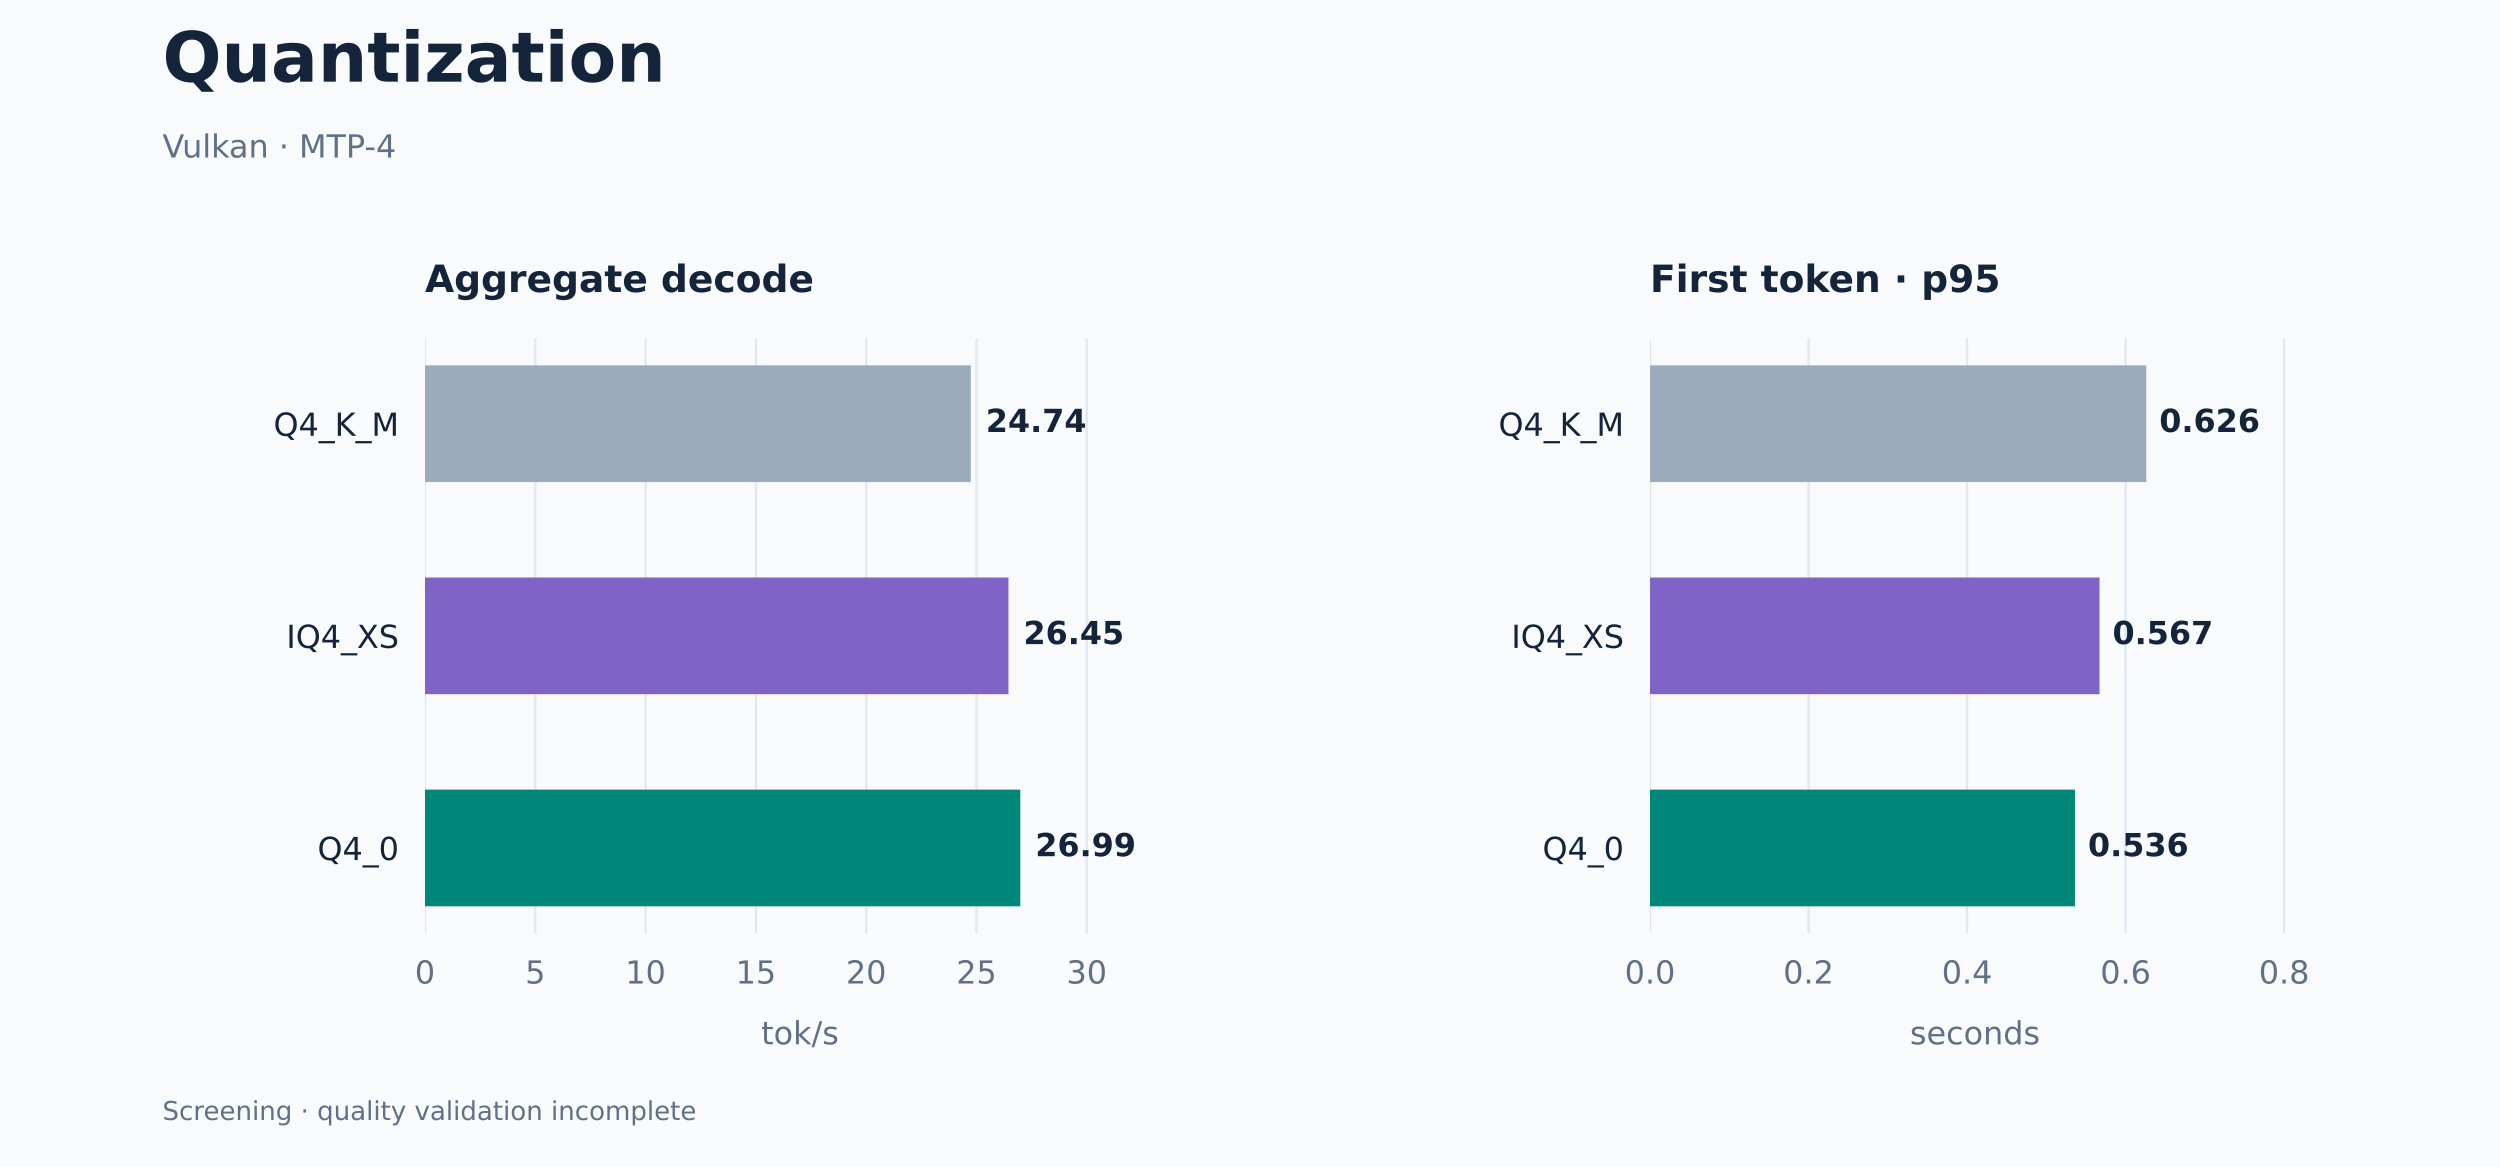
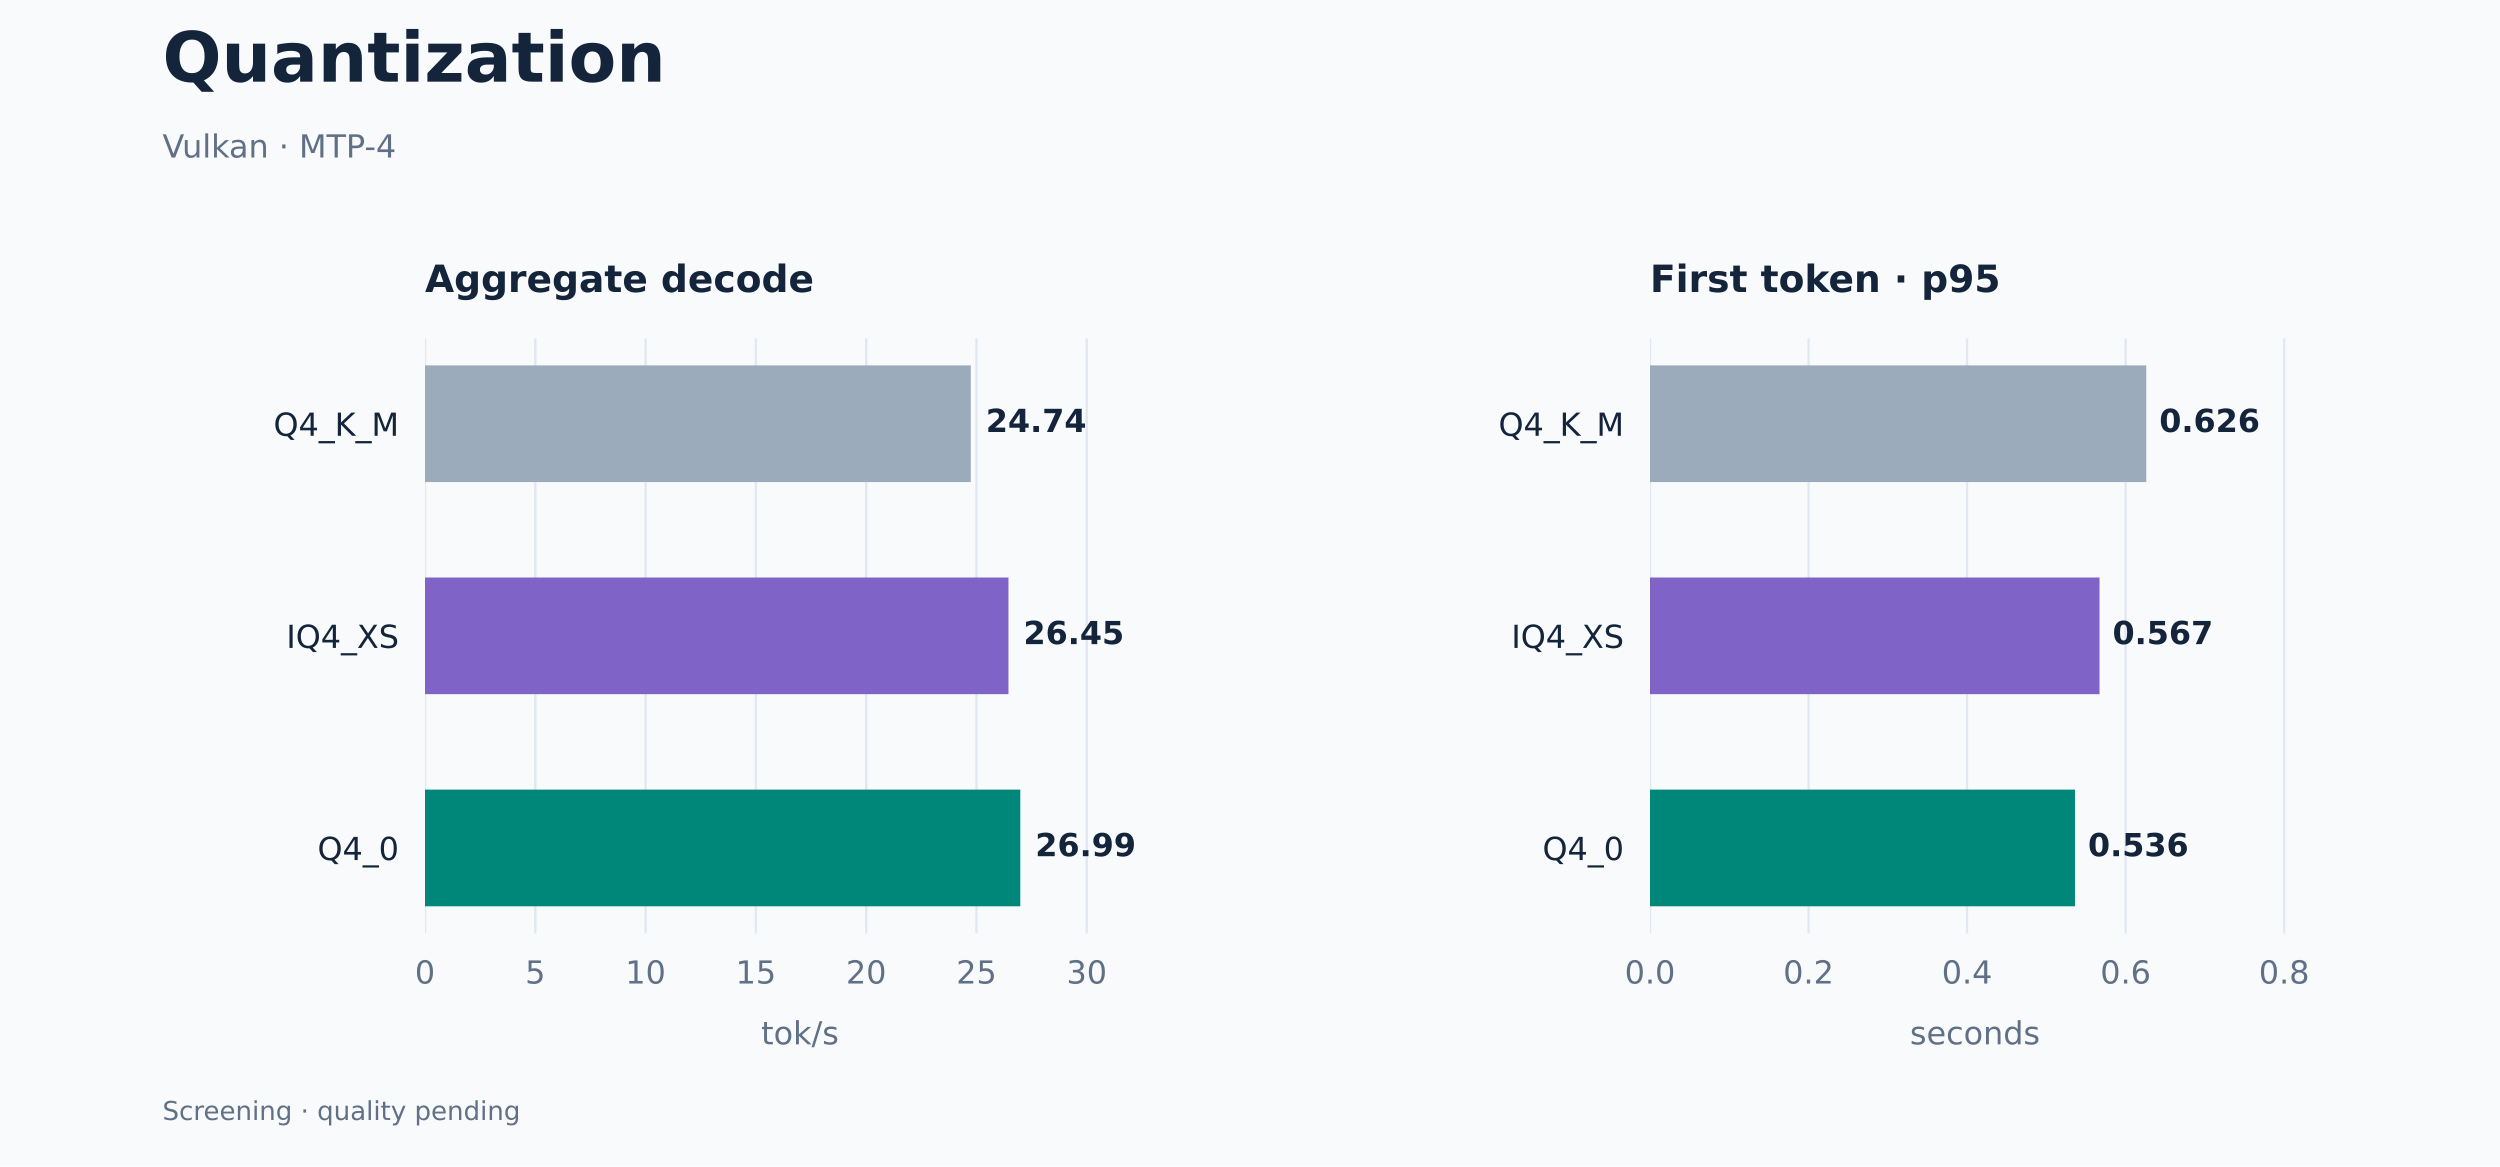
<svg xmlns="http://www.w3.org/2000/svg" width="864pt" height="403.2pt" viewBox="0 0 864 403.2" version="1.1">
  <defs>
    <style type="text/css">*{stroke-linejoin: round; stroke-linecap: butt}</style>
  </defs>
  <g id="figure_1">
    <g id="patch_1">
      <path d="M 0 403.2 L 864 403.2 L 864 0 L 0 0 z " style="fill: #f8fafc" />
    </g>
    <g id="axes_1">
      <g id="patch_2">
        <path d="M 146.88 322.56 L 406.08 322.56 L 406.08 116.928 L 146.88 116.928 z " style="fill: #f8fafc" />
      </g>
      <g id="matplotlib.axis_1">
        <g id="xtick_1">
          <g id="line2d_1">
            <path d="M 146.88 322.56 L 146.88 116.928 " clip-path="url(#pfb45822c58)" style="fill: none; stroke: #e1e8f0; stroke-width: 0.8; stroke-linecap: square" />
          </g>
          <g id="line2d_2" />
          <g id="text_1">
            <text style="font-size: 11px; font-family: 'DejaVu Sans'; text-anchor: middle; fill: #607086" x="146.88" y="339.917" transform="rotate(-0 146.88 339.9174)">0</text>
          </g>
        </g>
        <g id="xtick_2">
          <g id="line2d_3">
            <path d="M 184.998 322.56 L 184.998 116.928 " clip-path="url(#pfb45822c58)" style="fill: none; stroke: #e1e8f0; stroke-width: 0.8; stroke-linecap: square" />
          </g>
          <g id="line2d_4" />
          <g id="text_2">
            <text style="font-size: 11px; font-family: 'DejaVu Sans'; text-anchor: middle; fill: #607086" x="184.998" y="339.917" transform="rotate(-0 184.9976 339.9174)">5</text>
          </g>
        </g>
        <g id="xtick_3">
          <g id="line2d_5">
            <path d="M 223.115 322.56 L 223.115 116.928 " clip-path="url(#pfb45822c58)" style="fill: none; stroke: #e1e8f0; stroke-width: 0.8; stroke-linecap: square" />
          </g>
          <g id="line2d_6" />
          <g id="text_3">
            <text style="font-size: 11px; font-family: 'DejaVu Sans'; text-anchor: middle; fill: #607086" x="223.115" y="339.917" transform="rotate(-0 223.1153 339.9174)">10</text>
          </g>
        </g>
        <g id="xtick_4">
          <g id="line2d_7">
            <path d="M 261.233 322.56 L 261.233 116.928 " clip-path="url(#pfb45822c58)" style="fill: none; stroke: #e1e8f0; stroke-width: 0.8; stroke-linecap: square" />
          </g>
          <g id="line2d_8" />
          <g id="text_4">
            <text style="font-size: 11px; font-family: 'DejaVu Sans'; text-anchor: middle; fill: #607086" x="261.233" y="339.917" transform="rotate(-0 261.2329 339.9174)">15</text>
          </g>
        </g>
        <g id="xtick_5">
          <g id="line2d_9">
            <path d="M 299.351 322.56 L 299.351 116.928 " clip-path="url(#pfb45822c58)" style="fill: none; stroke: #e1e8f0; stroke-width: 0.8; stroke-linecap: square" />
          </g>
          <g id="line2d_10" />
          <g id="text_5">
            <text style="font-size: 11px; font-family: 'DejaVu Sans'; text-anchor: middle; fill: #607086" x="299.351" y="339.917" transform="rotate(-0 299.3506 339.9174)">20</text>
          </g>
        </g>
        <g id="xtick_6">
          <g id="line2d_11">
            <path d="M 337.468 322.56 L 337.468 116.928 " clip-path="url(#pfb45822c58)" style="fill: none; stroke: #e1e8f0; stroke-width: 0.8; stroke-linecap: square" />
          </g>
          <g id="line2d_12" />
          <g id="text_6">
            <text style="font-size: 11px; font-family: 'DejaVu Sans'; text-anchor: middle; fill: #607086" x="337.468" y="339.917" transform="rotate(-0 337.4682 339.9174)">25</text>
          </g>
        </g>
        <g id="xtick_7">
          <g id="line2d_13">
            <path d="M 375.586 322.56 L 375.586 116.928 " clip-path="url(#pfb45822c58)" style="fill: none; stroke: #e1e8f0; stroke-width: 0.8; stroke-linecap: square" />
          </g>
          <g id="line2d_14" />
          <g id="text_7">
            <text style="font-size: 11px; font-family: 'DejaVu Sans'; text-anchor: middle; fill: #607086" x="375.586" y="339.917" transform="rotate(-0 375.5859 339.9174)">30</text>
          </g>
        </g>
        <g id="text_8">
          <text style="font-size: 11px; font-family: 'DejaVu Sans'; text-anchor: middle; fill: #607086" x="276.48" y="360.918" transform="rotate(-0 276.48 360.9183)">tok/s</text>
        </g>
      </g>
      <g id="matplotlib.axis_2">
        <g id="ytick_1">
          <g id="line2d_15" />
          <g id="text_9">
            <text style="font-size: 11px; font-family: 'DejaVu Sans'; text-anchor: end; fill: #14243b" x="137.88" y="150.614" transform="rotate(-0 137.88 150.6136)">Q4_K_M</text>
          </g>
        </g>
        <g id="ytick_2">
          <g id="line2d_16" />
          <g id="text_10">
            <text style="font-size: 11px; font-family: 'DejaVu Sans'; text-anchor: end; fill: #14243b" x="137.88" y="223.923" transform="rotate(-0 137.88 223.9227)">IQ4_XS</text>
          </g>
        </g>
        <g id="ytick_3">
          <g id="line2d_17" />
          <g id="text_11">
            <text style="font-size: 11px; font-family: 'DejaVu Sans'; text-anchor: end; fill: #14243b" x="137.88" y="297.232" transform="rotate(-0 137.88 297.2318)">Q4_0</text>
          </g>
        </g>
      </g>
      <g id="patch_3">
        <path d="M 146.88 126.275 L 335.509 126.275 L 335.509 166.595 L 146.88 166.595 z " clip-path="url(#pfb45822c58)" style="fill: #9cabbc" />
      </g>
      <g id="patch_4">
        <path d="M 146.88 199.584 L 348.523 199.584 L 348.523 239.904 L 146.88 239.904 z " clip-path="url(#pfb45822c58)" style="fill: #8063c7" />
      </g>
      <g id="patch_5">
        <path d="M 146.88 272.893 L 352.614 272.893 L 352.614 313.213 L 146.88 313.213 z " clip-path="url(#pfb45822c58)" style="fill: #008779" />
      </g>
      <g id="text_12">
        <text style="font-weight: 700; font-size: 11px; font-family: 'DejaVu Sans'; text-anchor: start; fill: #14243b" x="340.693" y="149.292" transform="rotate(-0 340.6931 149.2923)">24.74</text>
      </g>
      <g id="text_13">
        <text style="font-weight: 700; font-size: 11px; font-family: 'DejaVu Sans'; text-anchor: start; fill: #14243b" x="353.707" y="222.601" transform="rotate(-0 353.7068 222.6014)">26.45</text>
      </g>
      <g id="text_14">
        <text style="font-weight: 700; font-size: 11px; font-family: 'DejaVu Sans'; text-anchor: start; fill: #14243b" x="357.798" y="295.911" transform="rotate(-0 357.7982 295.9105)">26.99</text>
      </g>
      <g id="text_15">
        <text style="font-weight: 700; font-size: 13px; font-family: 'DejaVu Sans'; text-anchor: start; fill: #14243b" x="146.88" y="100.928" transform="rotate(-0 146.88 100.928)">Aggregate decode</text>
      </g>
    </g>
    <g id="axes_2">
      <g id="patch_6">
        <path d="M 570.24 322.56 L 794.88 322.56 L 794.88 116.928 L 570.24 116.928 z " style="fill: #f8fafc" />
      </g>
      <g id="matplotlib.axis_3">
        <g id="xtick_8">
          <g id="line2d_18">
            <path d="M 570.24 322.56 L 570.24 116.928 " clip-path="url(#pc938cf5240)" style="fill: none; stroke: #e1e8f0; stroke-width: 0.8; stroke-linecap: square" />
          </g>
          <g id="line2d_19" />
          <g id="text_16">
            <text style="font-size: 11px; font-family: 'DejaVu Sans'; text-anchor: middle; fill: #607086" x="570.24" y="339.917" transform="rotate(-0 570.24 339.9174)">0.0</text>
          </g>
        </g>
        <g id="xtick_9">
          <g id="line2d_20">
            <path d="M 625.03 322.56 L 625.03 116.928 " clip-path="url(#pc938cf5240)" style="fill: none; stroke: #e1e8f0; stroke-width: 0.8; stroke-linecap: square" />
          </g>
          <g id="line2d_21" />
          <g id="text_17">
            <text style="font-size: 11px; font-family: 'DejaVu Sans'; text-anchor: middle; fill: #607086" x="625.03" y="339.917" transform="rotate(-0 625.0302 339.9174)">0.2</text>
          </g>
        </g>
        <g id="xtick_10">
          <g id="line2d_22">
            <path d="M 679.82 322.56 L 679.82 116.928 " clip-path="url(#pc938cf5240)" style="fill: none; stroke: #e1e8f0; stroke-width: 0.8; stroke-linecap: square" />
          </g>
          <g id="line2d_23" />
          <g id="text_18">
            <text style="font-size: 11px; font-family: 'DejaVu Sans'; text-anchor: middle; fill: #607086" x="679.82" y="339.917" transform="rotate(-0 679.8205 339.9174)">0.4</text>
          </g>
        </g>
        <g id="xtick_11">
          <g id="line2d_24">
            <path d="M 734.611 322.56 L 734.611 116.928 " clip-path="url(#pc938cf5240)" style="fill: none; stroke: #e1e8f0; stroke-width: 0.8; stroke-linecap: square" />
          </g>
          <g id="line2d_25" />
          <g id="text_19">
            <text style="font-size: 11px; font-family: 'DejaVu Sans'; text-anchor: middle; fill: #607086" x="734.611" y="339.917" transform="rotate(-0 734.6107 339.9174)">0.6</text>
          </g>
        </g>
        <g id="xtick_12">
          <g id="line2d_26">
            <path d="M 789.401 322.56 L 789.401 116.928 " clip-path="url(#pc938cf5240)" style="fill: none; stroke: #e1e8f0; stroke-width: 0.8; stroke-linecap: square" />
          </g>
          <g id="line2d_27" />
          <g id="text_20">
            <text style="font-size: 11px; font-family: 'DejaVu Sans'; text-anchor: middle; fill: #607086" x="789.401" y="339.917" transform="rotate(-0 789.401 339.9174)">0.8</text>
          </g>
        </g>
        <g id="text_21">
          <text style="font-size: 11px; font-family: 'DejaVu Sans'; text-anchor: middle; fill: #607086" x="682.56" y="360.918" transform="rotate(-0 682.56 360.9183)">seconds</text>
        </g>
      </g>
      <g id="matplotlib.axis_4">
        <g id="ytick_4">
          <g id="line2d_28" />
          <g id="text_22">
            <text style="font-size: 11px; font-family: 'DejaVu Sans'; text-anchor: end; fill: #14243b" x="561.24" y="150.614" transform="rotate(-0 561.24 150.6136)">Q4_K_M</text>
          </g>
        </g>
        <g id="ytick_5">
          <g id="line2d_29" />
          <g id="text_23">
            <text style="font-size: 11px; font-family: 'DejaVu Sans'; text-anchor: end; fill: #14243b" x="561.24" y="223.923" transform="rotate(-0 561.24 223.9227)">IQ4_XS</text>
          </g>
        </g>
        <g id="ytick_6">
          <g id="line2d_30" />
          <g id="text_24">
            <text style="font-size: 11px; font-family: 'DejaVu Sans'; text-anchor: end; fill: #14243b" x="561.24" y="297.232" transform="rotate(-0 561.24 297.2318)">Q4_0</text>
          </g>
        </g>
      </g>
      <g id="patch_7">
        <path d="M 570.24 126.275 L 741.753 126.275 L 741.753 166.595 L 570.24 166.595 z " clip-path="url(#pc938cf5240)" style="fill: #9cabbc" />
      </g>
      <g id="patch_8">
        <path d="M 570.24 199.584 L 725.591 199.584 L 725.591 239.904 L 570.24 239.904 z " clip-path="url(#pc938cf5240)" style="fill: #8063c7" />
      </g>
      <g id="patch_9">
        <path d="M 570.24 272.893 L 717.11 272.893 L 717.11 313.213 L 570.24 313.213 z " clip-path="url(#pc938cf5240)" style="fill: #008779" />
      </g>
      <g id="text_25">
        <text style="font-weight: 700; font-size: 11px; font-family: 'DejaVu Sans'; text-anchor: start; fill: #14243b" x="746.246" y="149.292" transform="rotate(-0 746.246 149.2923)">0.626</text>
      </g>
      <g id="text_26">
        <text style="font-weight: 700; font-size: 11px; font-family: 'DejaVu Sans'; text-anchor: start; fill: #14243b" x="730.084" y="222.601" transform="rotate(-0 730.0837 222.6014)">0.567</text>
      </g>
      <g id="text_27">
        <text style="font-weight: 700; font-size: 11px; font-family: 'DejaVu Sans'; text-anchor: start; fill: #14243b" x="721.603" y="295.911" transform="rotate(-0 721.603 295.9105)">0.536</text>
      </g>
      <g id="text_28">
        <text style="font-weight: 700; font-size: 13px; font-family: 'DejaVu Sans'; text-anchor: start; fill: #14243b" x="570.24" y="100.928" transform="rotate(-0 570.24 100.928)">First token · p95</text>
      </g>
    </g>
    <g id="text_29">
      <text style="font-weight: 700; font-size: 24px; font-family: 'DejaVu Sans'; text-anchor: start; fill: #14243b" x="56.16" y="28.224" transform="rotate(-0 56.16 28.224)">Quantization</text>
    </g>
    <g id="text_30">
      <text style="font-size: 11px; font-family: 'DejaVu Sans'; text-anchor: start; fill: #607086" x="56.16" y="54.432" transform="rotate(-0 56.16 54.432)">Vulkan · MTP-4</text>
    </g>
    <g id="text_31">
-       <text style="font-size: 9px; font-family: 'DejaVu Sans'; text-anchor: start; fill: #607086" x="56.16" y="387.072" transform="rotate(-0 56.16 387.072)">Screening · quality validation incomplete</text>
+       <text style="font-size: 9px; font-family: 'DejaVu Sans'; text-anchor: start; fill: #607086" x="56.16" y="387.072" transform="rotate(-0 56.16 387.072)">Screening · quality pending</text>
    </g>
  </g>
  <defs>
    <clipPath id="pfb45822c58">
      <rect x="146.88" y="116.928" width="259.2" height="205.632" />
    </clipPath>
    <clipPath id="pc938cf5240">
      <rect x="570.24" y="116.928" width="224.64" height="205.632" />
    </clipPath>
  </defs>
</svg>
